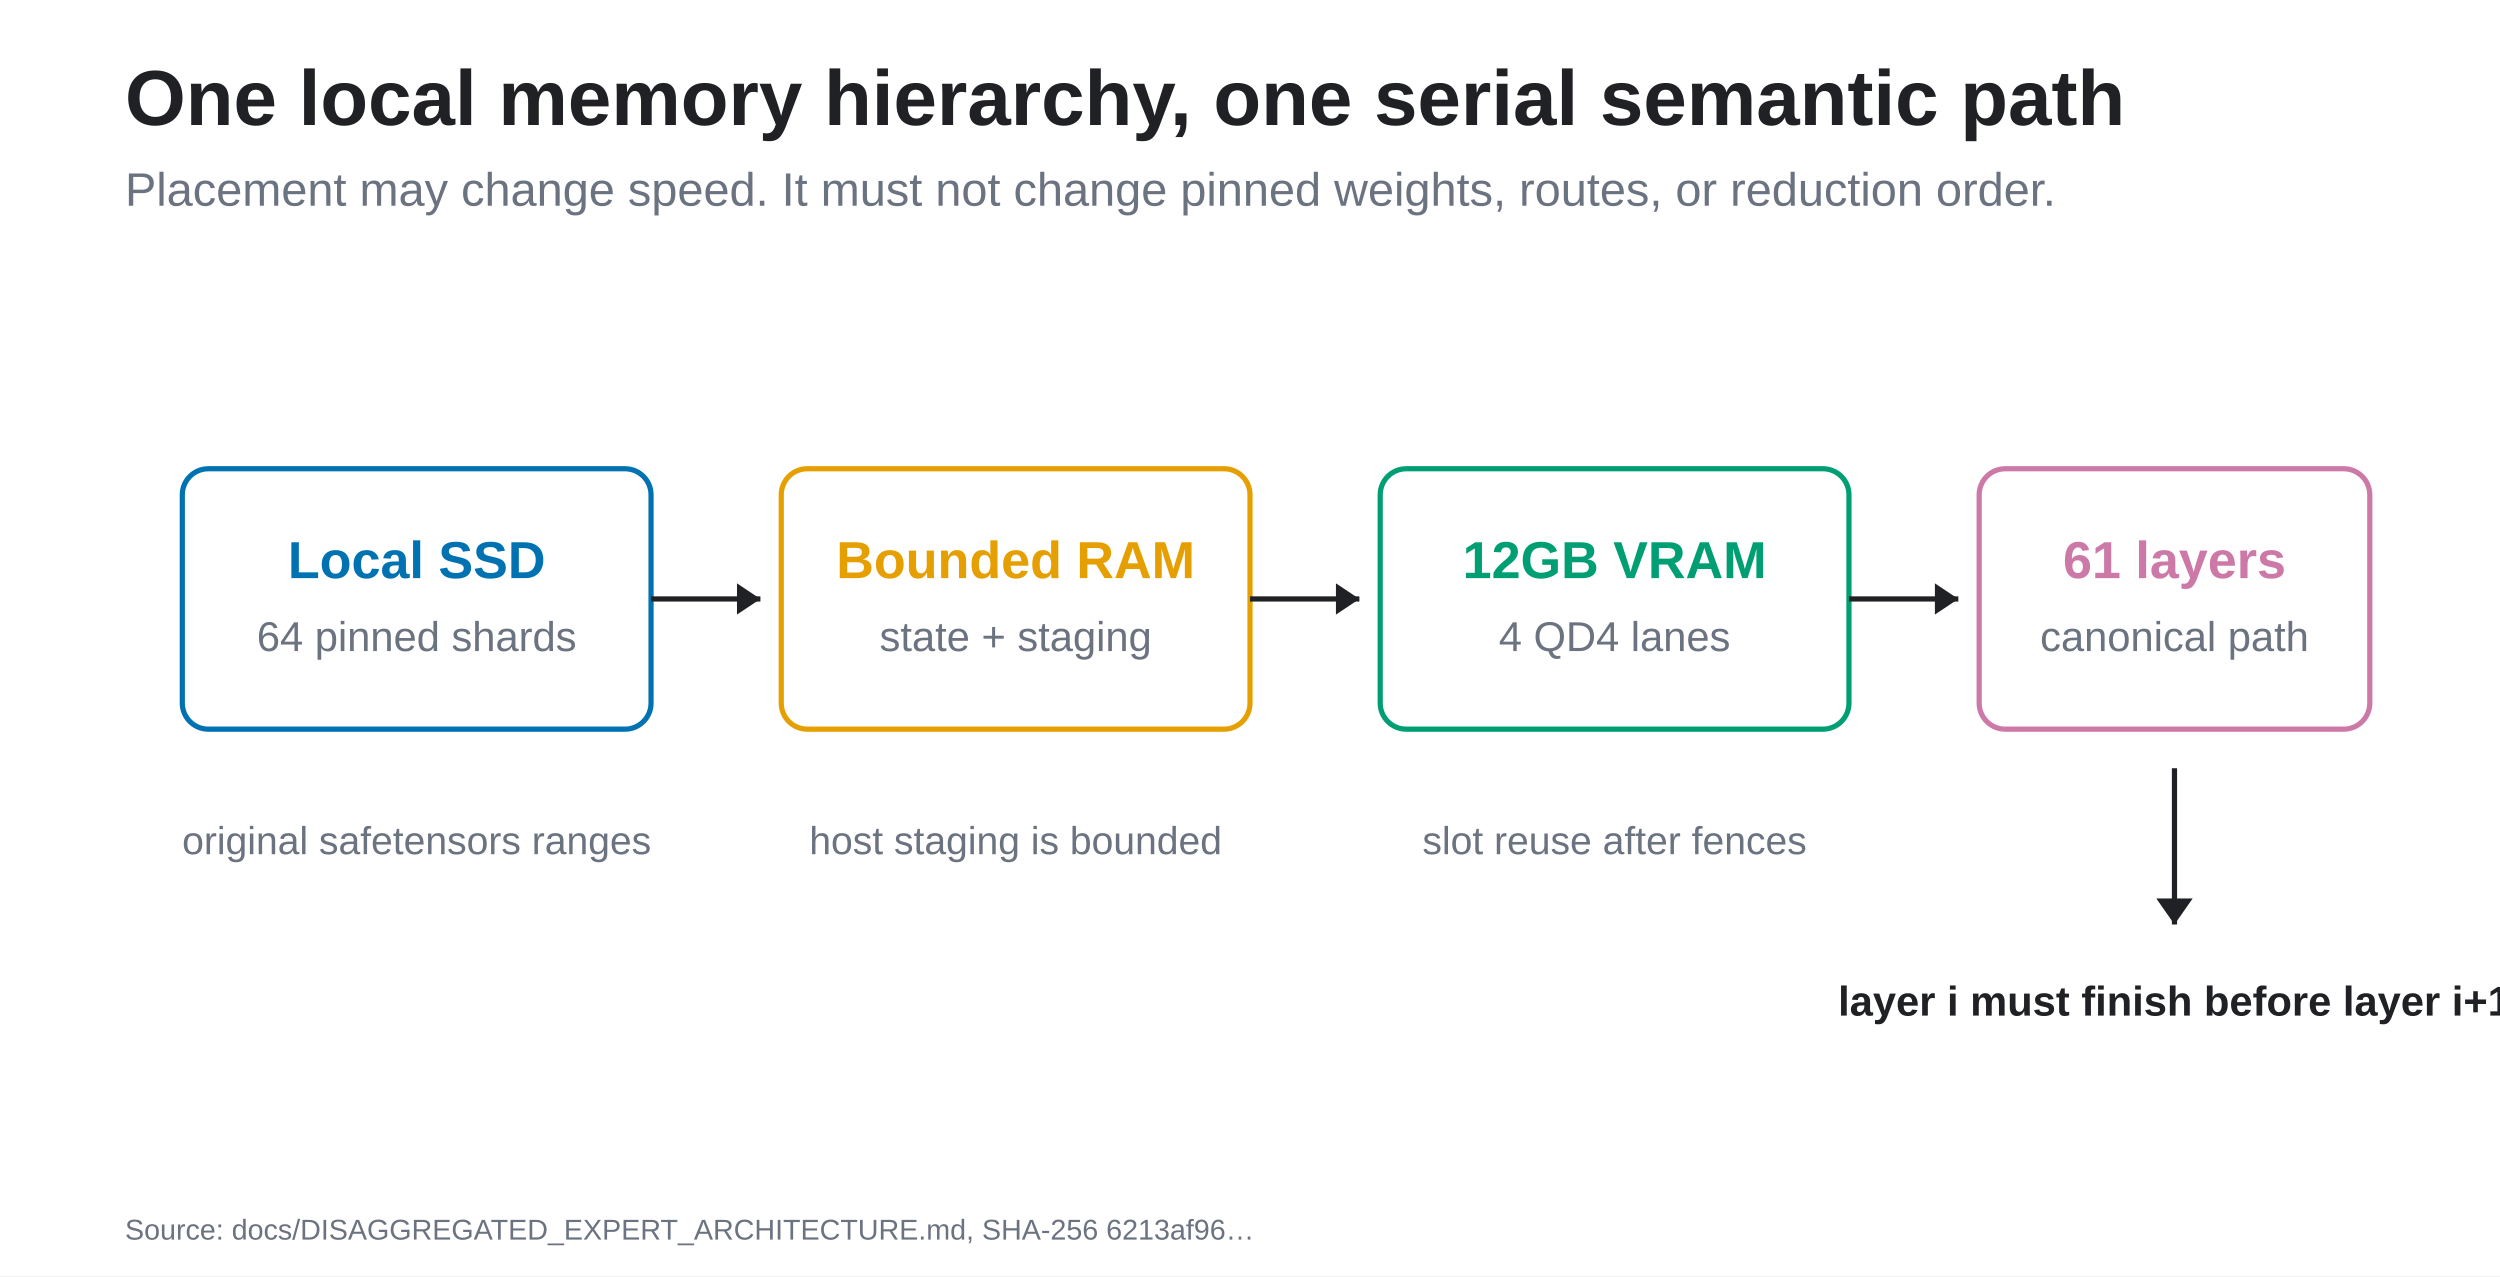
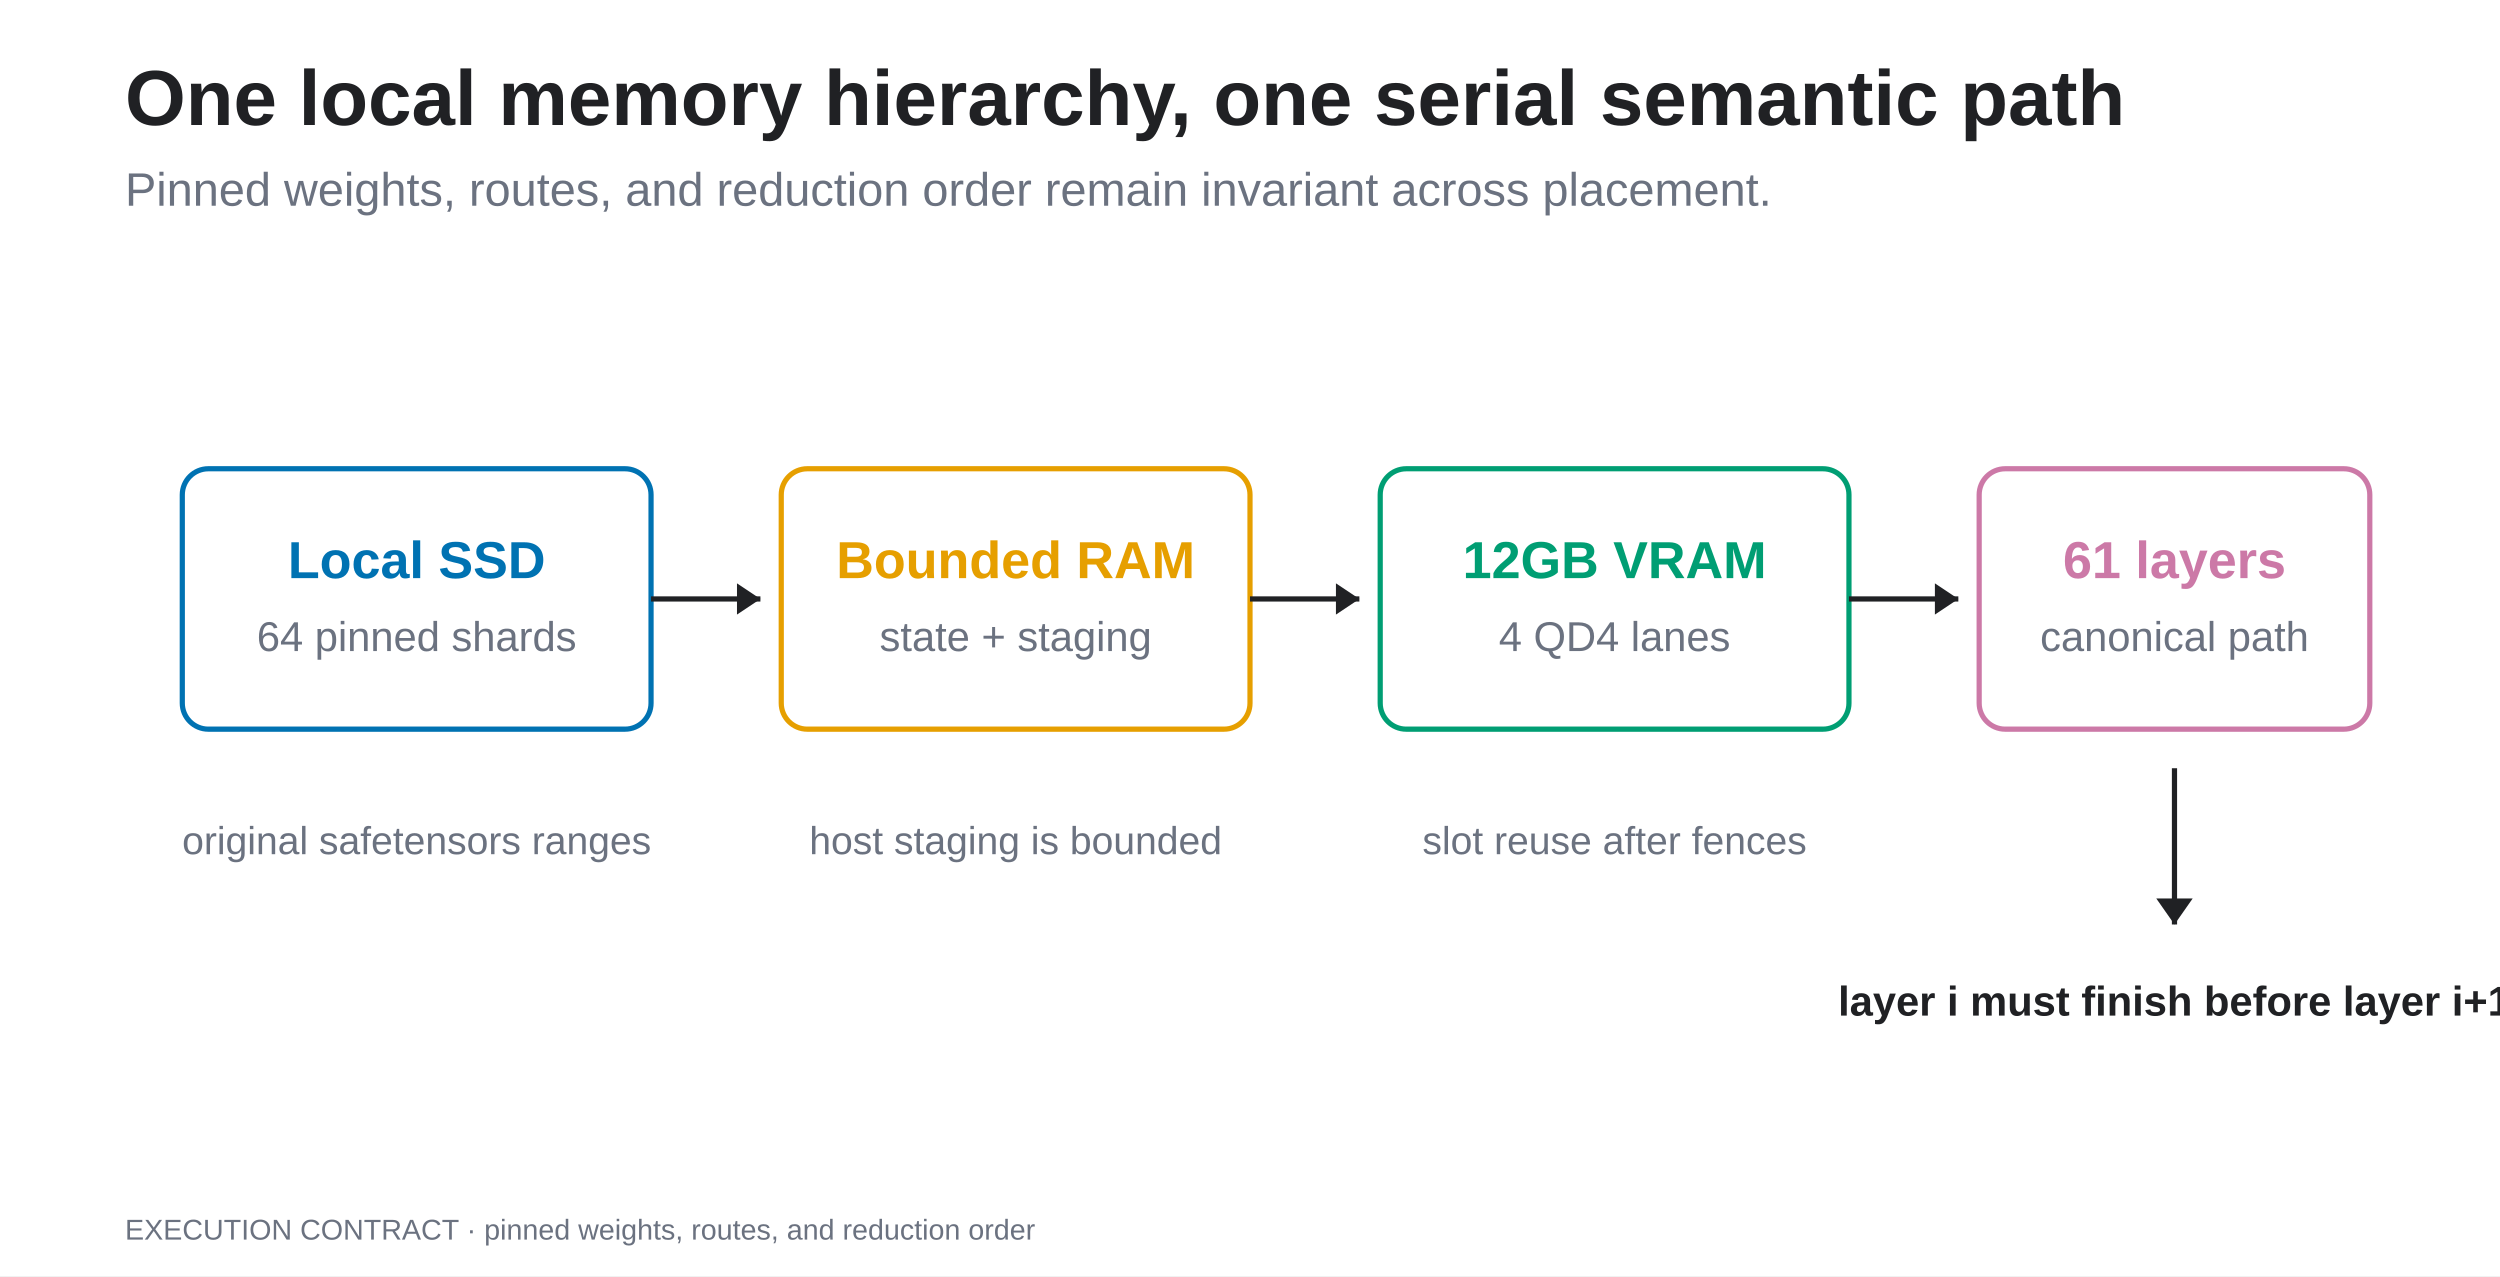
<svg xmlns="http://www.w3.org/2000/svg" width="960" height="490" viewBox="0 0 960 490" role="img" aria-labelledby="title desc">
  <rect width="100%" height="100%" fill="#ffffff" />
  <text x="48" y="48" font-family="Arial,Helvetica,sans-serif" font-size="30" fill="#202124" text-anchor="start" font-weight="bold">One local memory hierarchy, one serial semantic path</text>
-   <text x="48" y="79" font-family="Arial,Helvetica,sans-serif" font-size="18" fill="#6b7280" text-anchor="start" font-weight="normal">Placement may change speed. It must not change pinned weights, routes, or reduction order.</text>
+   <text x="48" y="79" font-family="Arial,Helvetica,sans-serif" font-size="18" fill="#6b7280" text-anchor="start" font-weight="normal">Pinned weights, routes, and reduction order remain invariant across placement.</text>
  <rect x="70" y="180" width="180" height="100" rx="10" fill="#ffffff" stroke="#0072B2" stroke-width="2" />
  <text x="160.0" y="222" font-family="Arial,Helvetica,sans-serif" font-size="20" fill="#0072B2" text-anchor="middle" font-weight="bold">Local SSD</text>
  <text x="160.0" y="250" font-family="Arial,Helvetica,sans-serif" font-size="16" fill="#6b7280" text-anchor="middle" font-weight="normal">64 pinned shards</text>
  <rect x="300" y="180" width="180" height="100" rx="10" fill="#ffffff" stroke="#E69F00" stroke-width="2" />
  <text x="390.0" y="222" font-family="Arial,Helvetica,sans-serif" font-size="20" fill="#E69F00" text-anchor="middle" font-weight="bold">Bounded RAM</text>
  <text x="390.0" y="250" font-family="Arial,Helvetica,sans-serif" font-size="16" fill="#6b7280" text-anchor="middle" font-weight="normal">state + staging</text>
  <rect x="530" y="180" width="180" height="100" rx="10" fill="#ffffff" stroke="#009E73" stroke-width="2" />
  <text x="620.0" y="222" font-family="Arial,Helvetica,sans-serif" font-size="20" fill="#009E73" text-anchor="middle" font-weight="bold">12GB VRAM</text>
  <text x="620.0" y="250" font-family="Arial,Helvetica,sans-serif" font-size="16" fill="#6b7280" text-anchor="middle" font-weight="normal">4 QD4 lanes</text>
  <rect x="760" y="180" width="150" height="100" rx="10" fill="#ffffff" stroke="#CC79A7" stroke-width="2" />
  <text x="835.0" y="222" font-family="Arial,Helvetica,sans-serif" font-size="20" fill="#CC79A7" text-anchor="middle" font-weight="bold">61 layers</text>
  <text x="835.0" y="250" font-family="Arial,Helvetica,sans-serif" font-size="16" fill="#6b7280" text-anchor="middle" font-weight="normal">canonical path</text>
  <line x1="250" y1="230" x2="292" y2="230" stroke="#202124" stroke-width="2" />
  <path d="M 292 230 l -9 -6 v 12 z" fill="#202124" />
  <line x1="480" y1="230" x2="522" y2="230" stroke="#202124" stroke-width="2" />
  <path d="M 522 230 l -9 -6 v 12 z" fill="#202124" />
  <line x1="710" y1="230" x2="752" y2="230" stroke="#202124" stroke-width="2" />
  <path d="M 752 230 l -9 -6 v 12 z" fill="#202124" />
  <text x="160" y="328" font-family="Arial,Helvetica,sans-serif" font-size="15" fill="#6b7280" text-anchor="middle" font-weight="normal">original safetensors ranges</text>
  <text x="390" y="328" font-family="Arial,Helvetica,sans-serif" font-size="15" fill="#6b7280" text-anchor="middle" font-weight="normal">host staging is bounded</text>
  <text x="620" y="328" font-family="Arial,Helvetica,sans-serif" font-size="15" fill="#6b7280" text-anchor="middle" font-weight="normal">slot reuse after fences</text>
  <line x1="835" y1="295" x2="835" y2="355" stroke="#202124" stroke-width="2" />
  <path d="M 835 355 l -7 -10 h 14 z" fill="#202124" />
  <text x="835" y="390" font-family="Arial,Helvetica,sans-serif" font-size="16" fill="#202124" text-anchor="middle" font-weight="bold">layer i must finish before layer i+1</text>
-   <text x="48" y="476" font-family="Arial,Helvetica,sans-serif" font-size="11" fill="#6b7280" text-anchor="start" font-weight="normal">Source: docs/DISAGGREGATED_EXPERT_ARCHITECTURE.md, SHA-256 6213af96…</text>
+   <text x="48" y="476" font-family="Arial,Helvetica,sans-serif" font-size="11" fill="#6b7280" text-anchor="start" font-weight="normal">EXECUTION CONTRACT · pinned weights, routes, and reduction order</text>
</svg>
